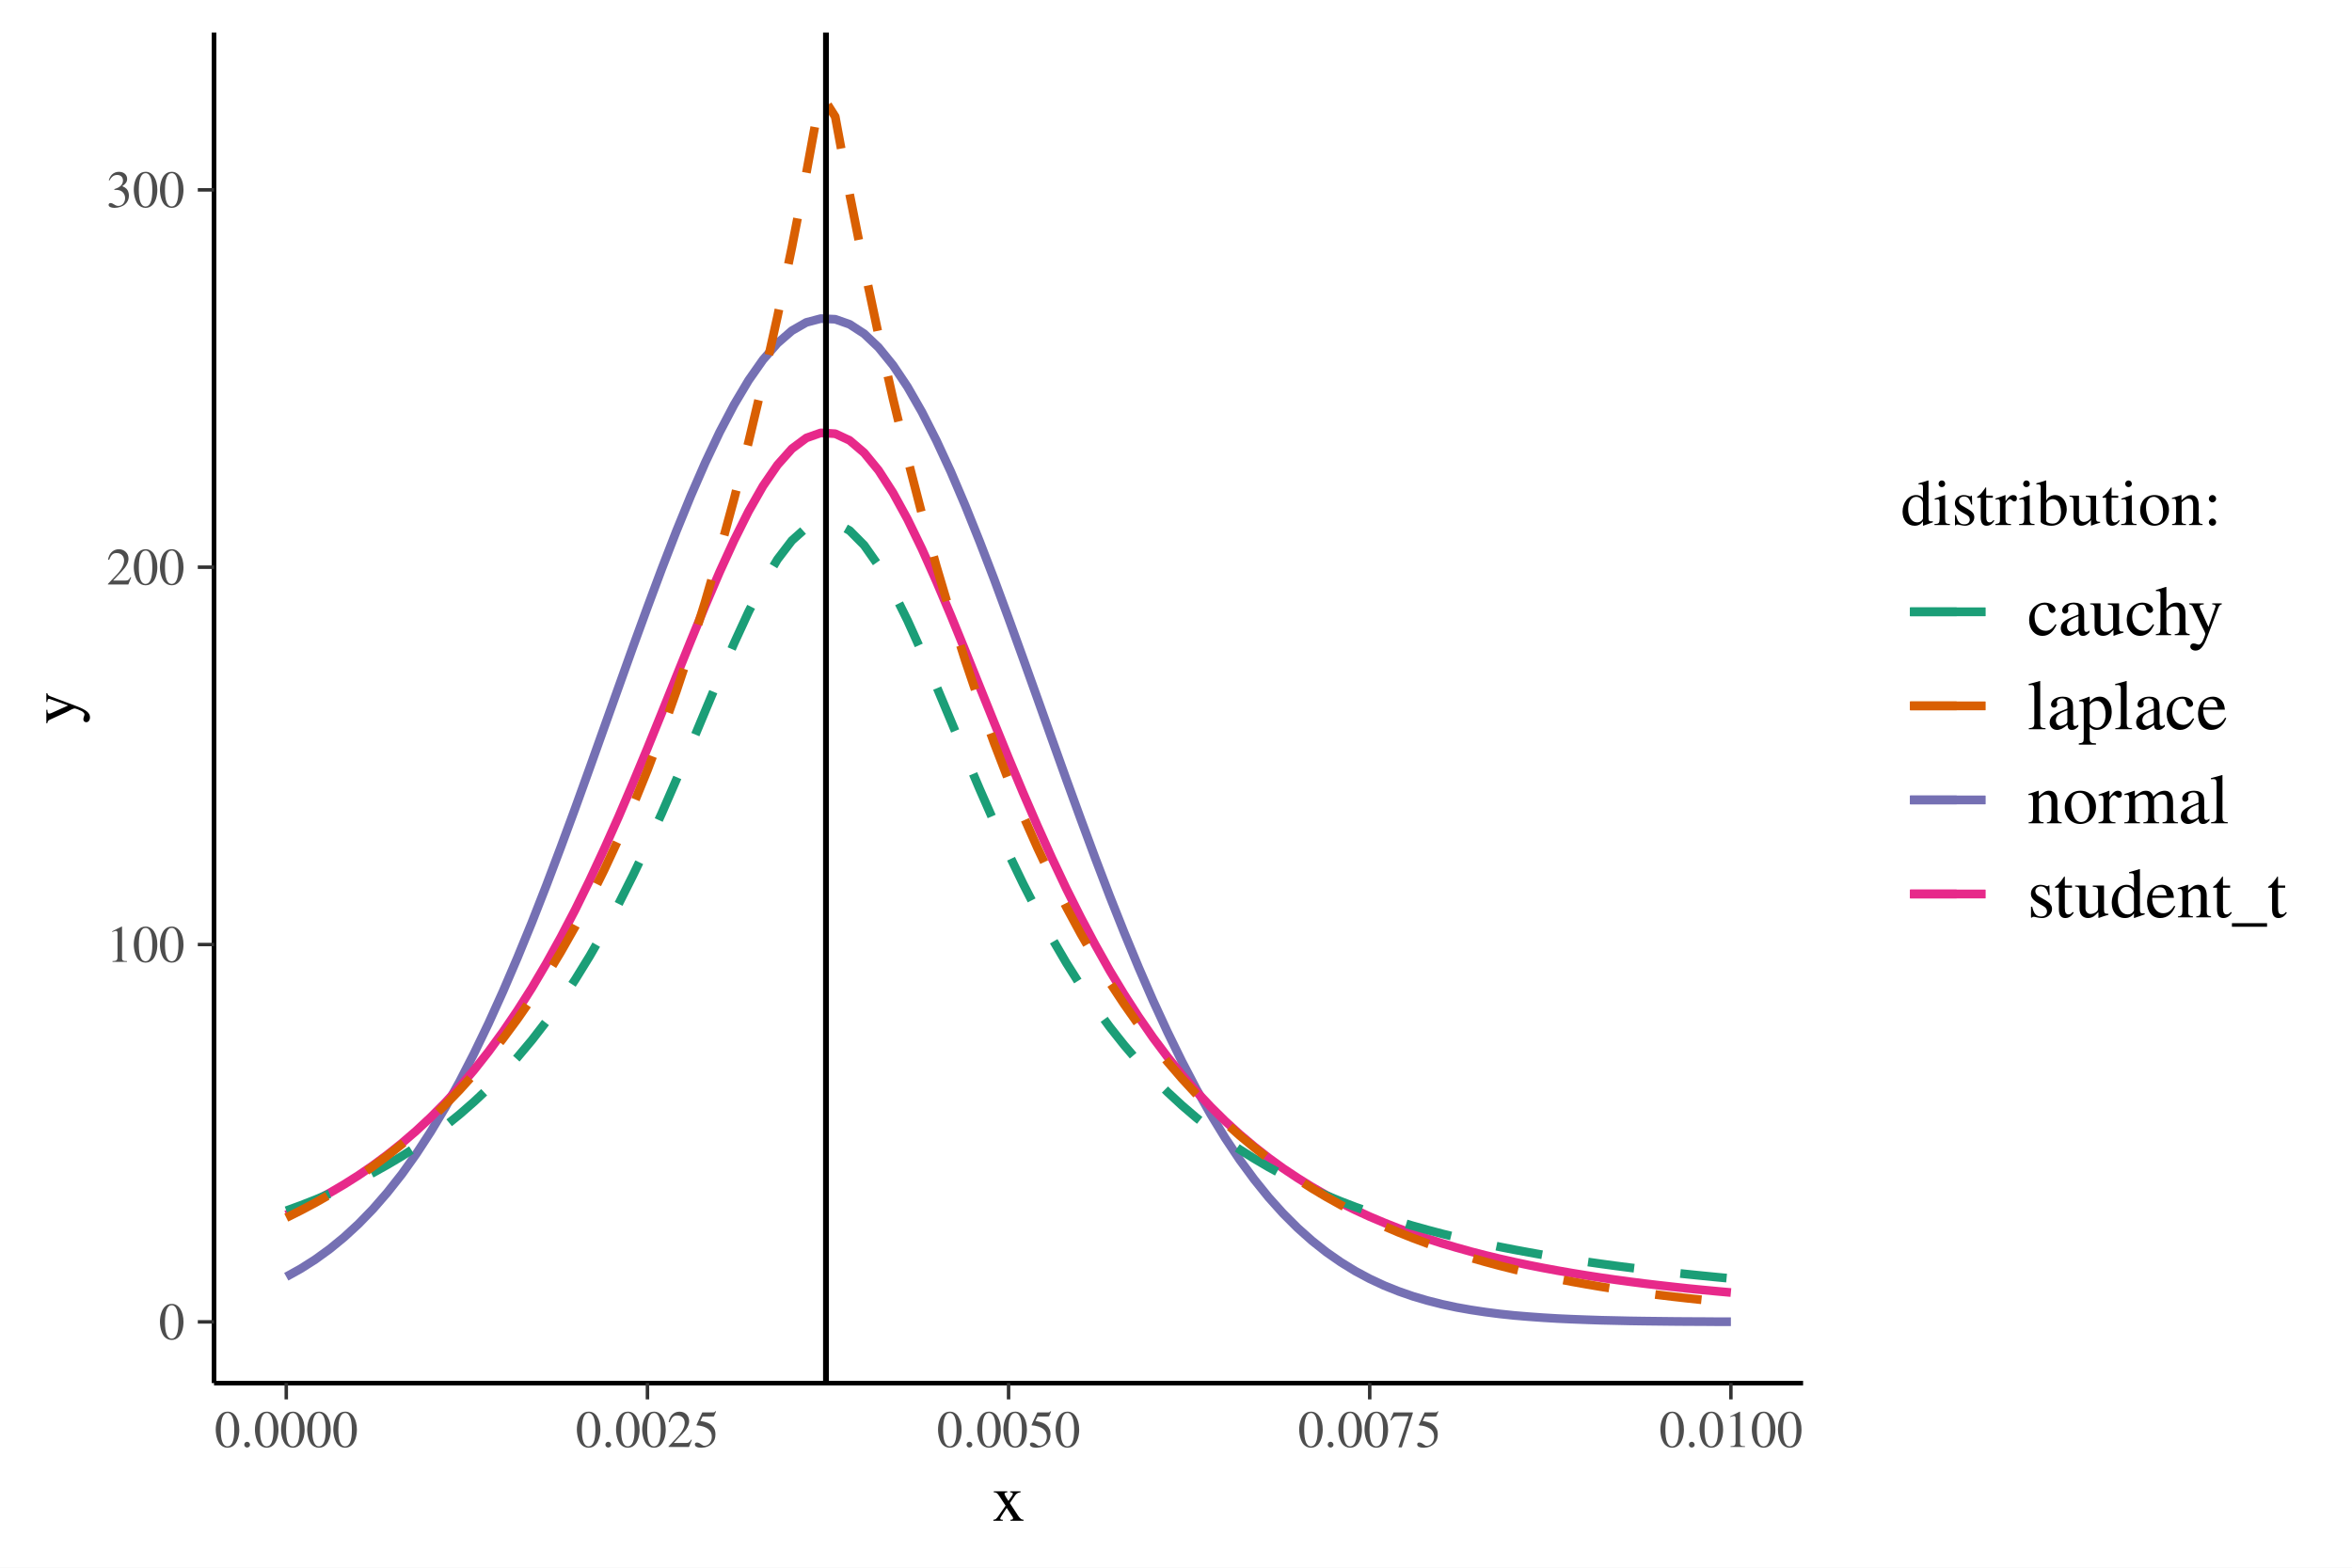
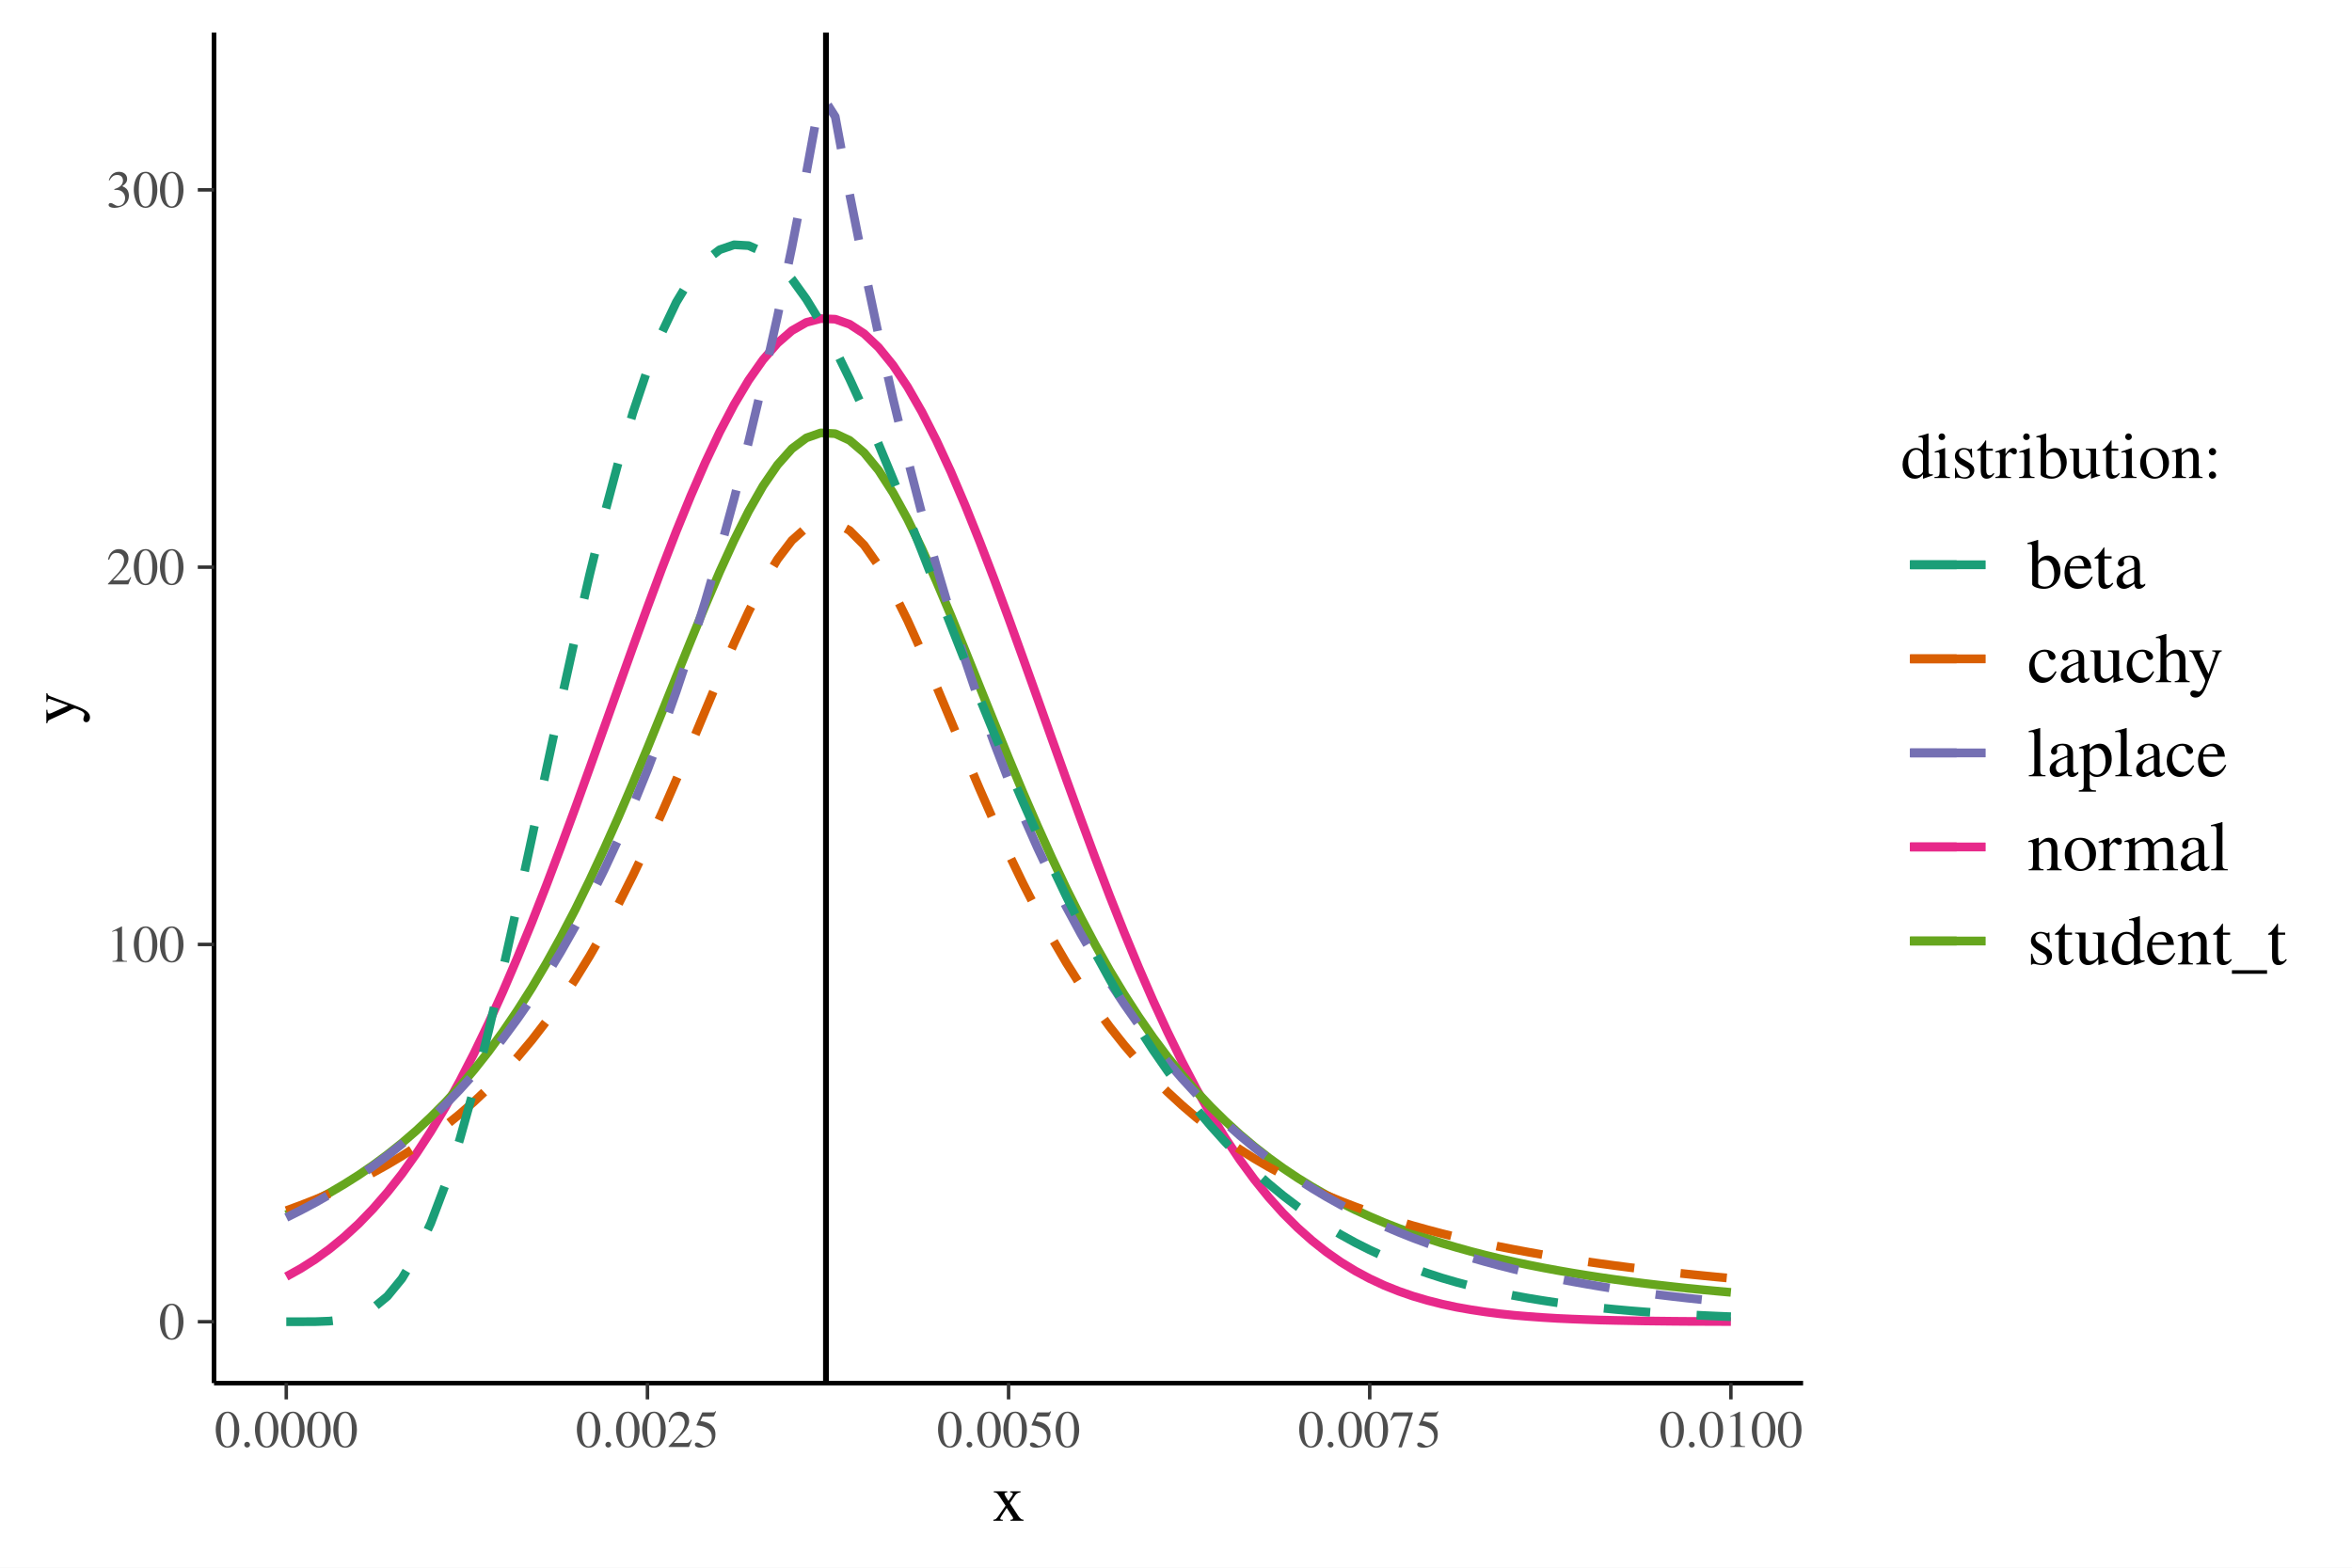
<svg xmlns="http://www.w3.org/2000/svg" viewBox="0 0 432.00 288.00">
  <defs>
    <style type="text/css">
    line, polyline, path, rect, circle {
      fill: none;
      stroke: #000000;
      stroke-linecap: round;
      stroke-linejoin: round;
      stroke-miterlimit: 10.00;
    }
  </style>
  </defs>
  <rect width="100%" height="100%" style="stroke: none; fill: #FFFFFF;" />
  <defs>
    <clipPath id="cpMzkuMzE0M3wzMzEuMTgzfDI1NC4wOTN8NS45Nzc1OA==">
      <rect x="39.31" y="5.98" width="291.87" height="248.11" />
    </clipPath>
  </defs>
-   <polyline points="52.58,234.55 55.23,233.08 57.89,231.39 60.54,229.47 63.19,227.30 65.85,224.85 68.50,222.12 71.15,219.07 73.81,215.70 76.46,211.98 79.11,207.91 81.77,203.48 84.42,198.69 87.07,193.53 89.73,188.01 92.38,182.15 95.03,175.96 97.69,169.46 100.34,162.69 102.99,155.68 105.65,148.48 108.30,141.13 110.95,133.70 113.61,126.25 116.26,118.84 118.92,111.55 121.57,104.44 124.22,97.60 126.88,91.09 129.53,85.00 132.18,79.39 134.84,74.33 137.49,69.88 140.14,66.10 142.80,63.05 145.45,60.75 148.10,59.23 150.76,58.53 153.41,58.65 156.06,59.58 158.72,61.31 161.37,63.83 164.02,67.09 166.68,71.06 169.33,75.69 171.98,80.91 174.64,86.66 177.29,92.88 179.94,99.49 182.60,106.41 185.25,113.58 187.90,120.91 190.56,128.34 193.21,135.79 195.86,143.20 198.52,150.51 201.17,157.66 203.82,164.61 206.48,171.31 209.13,177.72 211.78,183.82 214.44,189.59 217.09,195.01 219.74,200.07 222.40,204.76 225.05,209.09 227.70,213.06 230.36,216.67 233.01,219.96 235.66,222.91 238.32,225.57 240.97,227.93 243.62,230.03 246.28,231.88 248.93,233.51 251.58,234.93 254.24,236.17 256.89,237.23 259.54,238.15 262.20,238.93 264.85,239.60 267.50,240.17 270.16,240.64 272.81,241.04 275.46,241.38 278.12,241.66 280.77,241.88 283.42,242.07 286.08,242.23 288.73,242.35 291.38,242.45 294.04,242.54 296.69,242.60 299.34,242.66 302.00,242.70 304.65,242.73 307.30,242.76 309.96,242.78 312.61,242.79 315.26,242.81 317.92,242.81 " style="stroke-width: 1.60; stroke: #7570B3; stroke-linecap: butt;" clip-path="url(#cpMzkuMzE0M3wzMzEuMTgzfDI1NC4wOTN8NS45Nzc1OA==)" />
-   <polyline points="52.58,223.18 55.23,221.94 57.89,220.60 60.54,219.16 63.19,217.60 65.85,215.92 68.50,214.11 71.15,212.14 73.81,210.02 76.46,207.73 79.11,205.26 81.77,202.58 84.42,199.69 87.07,196.57 89.73,193.20 92.38,189.57 95.03,185.67 97.69,181.49 100.34,177.00 102.99,172.21 105.65,167.12 108.30,161.72 110.95,156.02 113.61,150.06 116.26,143.85 118.92,137.45 121.57,130.91 124.22,124.30 126.88,117.72 129.53,111.27 132.18,105.07 134.84,99.25 137.49,93.94 140.14,89.29 142.80,85.42 145.45,82.44 148.10,80.46 150.76,79.52 153.41,79.68 156.06,80.91 158.72,83.18 161.37,86.41 164.02,90.52 166.68,95.37 169.33,100.83 171.98,106.77 174.64,113.05 177.29,119.55 179.94,126.15 182.60,132.75 185.25,139.26 187.90,145.61 190.56,151.75 193.21,157.65 195.86,163.26 198.52,168.57 201.17,173.58 203.82,178.29 206.48,182.69 209.13,186.79 211.78,190.62 214.44,194.17 217.09,197.47 219.74,200.52 222.40,203.35 225.05,205.97 227.70,208.39 230.36,210.63 233.01,212.71 235.66,214.63 238.32,216.40 240.97,218.05 243.62,219.57 246.28,220.98 248.93,222.29 251.58,223.51 254.24,224.63 256.89,225.68 259.54,226.66 262.20,227.56 264.85,228.41 267.50,229.19 270.16,229.93 272.81,230.61 275.46,231.25 278.12,231.85 280.77,232.41 283.42,232.93 286.08,233.42 288.73,233.88 291.38,234.31 294.04,234.72 296.69,235.10 299.34,235.46 302.00,235.80 304.65,236.11 307.30,236.41 309.96,236.70 312.61,236.96 315.26,237.21 317.92,237.45 " style="stroke-width: 1.60; stroke: #E7298A; stroke-linecap: butt;" clip-path="url(#cpMzkuMzE0M3wzMzEuMTgzfDI1NC4wOTN8NS45Nzc1OA==)" />
-   <polyline points="52.58,222.42 55.23,221.45 57.89,220.41 60.54,219.30 63.19,218.11 65.85,216.83 68.50,215.46 71.15,213.98 73.81,212.40 76.46,210.69 79.11,208.85 81.77,206.86 84.42,204.72 87.07,202.40 89.73,199.90 92.38,197.19 95.03,194.26 97.69,191.09 100.34,187.66 102.99,183.96 105.65,179.96 108.30,175.66 110.95,171.04 113.61,166.09 116.26,160.81 118.92,155.23 121.57,149.36 124.22,143.25 126.88,136.97 129.53,130.61 132.18,124.29 134.84,118.16 137.49,112.40 140.14,107.20 142.80,102.77 145.45,99.30 148.10,96.94 150.76,95.83 153.41,96.01 156.06,97.48 158.72,100.16 161.37,103.92 164.02,108.59 166.68,113.96 169.33,119.84 171.98,126.04 174.64,132.39 177.29,138.74 179.94,144.98 182.60,151.03 185.25,156.82 187.90,162.32 190.56,167.51 193.21,172.36 195.86,176.90 198.52,181.11 201.17,185.03 203.82,188.65 206.48,192.00 209.13,195.10 211.78,197.97 214.44,200.62 217.09,203.07 219.74,205.34 222.40,207.43 225.05,209.38 227.70,211.18 230.36,212.85 233.01,214.41 235.66,215.85 238.32,217.19 240.97,218.45 243.62,219.62 246.28,220.71 248.93,221.73 251.58,222.68 254.24,223.58 256.89,224.42 259.54,225.21 262.20,225.95 264.85,226.65 267.50,227.30 270.16,227.92 272.81,228.50 275.46,229.06 278.12,229.58 280.77,230.07 283.42,230.54 286.08,230.98 288.73,231.40 291.38,231.80 294.04,232.18 296.69,232.54 299.34,232.88 302.00,233.20 304.65,233.51 307.30,233.81 309.96,234.09 312.61,234.36 315.26,234.62 317.92,234.87 " style="stroke-width: 1.60; stroke: #1B9E77; stroke-dasharray: 8.54,8.54; stroke-linecap: butt;" clip-path="url(#cpMzkuMzE0M3wzMzEuMTgzfDI1NC4wOTN8NS45Nzc1OA==)" />
-   <polyline points="52.58,223.70 55.23,222.38 57.89,220.97 60.54,219.46 63.19,217.85 65.85,216.13 68.50,214.28 71.15,212.31 73.81,210.21 76.46,207.96 79.11,205.56 81.77,202.98 84.42,200.24 87.07,197.30 89.73,194.16 92.38,190.80 95.03,187.22 97.69,183.38 100.34,179.28 102.99,174.90 105.65,170.21 108.30,165.21 110.95,159.86 113.61,154.13 116.26,148.02 118.92,141.48 121.57,134.49 124.22,127.02 126.88,119.04 129.53,110.50 132.18,101.38 134.84,91.63 137.49,81.20 140.14,70.06 142.80,58.15 145.45,45.42 148.10,31.80 150.76,17.26 153.41,21.43 156.06,35.71 158.72,49.07 161.37,61.56 164.02,73.25 166.68,84.19 169.33,94.42 171.98,104.00 174.64,112.95 177.29,121.33 179.94,129.17 182.60,136.50 185.25,143.36 187.90,149.77 190.56,155.77 193.21,161.39 195.86,166.64 198.52,171.56 201.17,176.16 203.82,180.46 206.48,184.48 209.13,188.24 211.78,191.77 214.44,195.06 217.09,198.14 219.74,201.02 222.40,203.72 225.05,206.24 227.70,208.61 230.36,210.81 233.01,212.88 235.66,214.81 238.32,216.62 240.97,218.31 243.62,219.89 246.28,221.37 248.93,222.76 251.58,224.05 254.24,225.27 256.89,226.40 259.54,227.46 262.20,228.45 264.85,229.38 267.50,230.25 270.16,231.06 272.81,231.82 275.46,232.53 278.12,233.20 280.77,233.82 283.42,234.40 286.08,234.95 288.73,235.46 291.38,235.93 294.04,236.38 296.69,236.79 299.34,237.18 302.00,237.55 304.65,237.89 307.30,238.21 309.96,238.51 312.61,238.79 315.26,239.05 317.92,239.30 " style="stroke-width: 1.60; stroke: #D95F02; stroke-dasharray: 8.54,8.54; stroke-linecap: butt;" clip-path="url(#cpMzkuMzE0M3wzMzEuMTgzfDI1NC4wOTN8NS45Nzc1OA==)" />
+   <polyline points="52.58,234.52 55.23,233.05 57.89,231.36 60.54,229.44 63.19,227.27 65.85,224.83 68.50,222.09 71.15,219.04 73.81,215.67 76.46,211.95 79.11,207.89 81.77,203.46 84.42,198.66 87.07,193.51 89.73,187.99 92.38,182.13 95.03,175.93 97.69,169.44 100.34,162.67 102.99,155.66 105.65,148.46 108.30,141.12 110.95,133.69 113.61,126.24 116.26,118.83 118.92,111.54 121.57,104.43 124.22,97.59 126.88,91.08 129.53,84.99 132.18,79.38 134.84,74.32 137.49,69.87 140.14,66.10 142.80,63.04 145.45,60.74 148.10,59.23 150.76,58.53 153.41,58.64 156.06,59.57 158.72,61.31 161.37,63.82 164.02,67.08 166.68,71.05 169.33,75.68 171.98,80.90 174.64,86.65 177.29,92.87 179.94,99.48 182.60,106.40 185.25,113.56 187.90,120.90 190.56,128.32 193.21,135.77 195.86,143.18 198.52,150.49 201.17,157.64 203.82,164.59 206.48,171.29 209.13,177.70 211.78,183.80 214.44,189.57 217.09,194.99 219.74,200.04 222.40,204.73 225.05,209.06 227.70,213.03 230.36,216.65 233.01,219.93 235.66,222.89 238.32,225.54 240.97,227.90 243.62,230.00 246.28,231.86 248.93,233.48 251.58,234.90 254.24,236.14 256.89,237.20 259.54,238.12 262.20,238.90 264.85,239.57 267.50,240.14 270.16,240.61 272.81,241.01 275.46,241.35 278.12,241.63 280.77,241.85 283.42,242.04 286.08,242.20 288.73,242.32 291.38,242.42 294.04,242.51 296.69,242.57 299.34,242.62 302.00,242.67 304.65,242.70 307.30,242.73 309.96,242.75 312.61,242.76 315.26,242.77 317.92,242.78 " style="stroke-width: 1.60; stroke: #E7298A; stroke-linecap: butt;" clip-path="url(#cpMzkuMzE0M3wzMzEuMTgzfDI1NC4wOTN8NS45Nzc1OA==)" />
+   <polyline points="52.58,223.15 55.23,221.91 57.89,220.57 60.54,219.13 63.19,217.57 65.85,215.89 68.50,214.08 71.15,212.12 73.81,210.00 76.46,207.71 79.11,205.23 81.77,202.56 84.42,199.66 87.07,196.54 89.73,193.18 92.38,189.55 95.03,185.65 97.69,181.46 100.34,176.98 102.99,172.19 105.65,167.10 108.30,161.70 110.95,156.00 113.61,150.04 116.26,143.84 118.92,137.43 121.57,130.89 124.22,124.29 126.88,117.71 129.53,111.26 132.18,105.05 134.84,99.23 137.49,93.93 140.14,89.28 142.80,85.41 145.45,82.43 148.10,80.45 150.76,79.52 153.41,79.67 156.06,80.90 158.72,83.17 161.37,86.40 164.02,90.51 166.68,95.35 169.33,100.82 171.98,106.76 174.64,113.04 177.29,119.54 179.94,126.14 182.60,132.73 185.25,139.24 187.90,145.60 190.56,151.74 193.21,157.63 195.86,163.24 198.52,168.55 201.17,173.56 203.82,178.27 206.48,182.67 209.13,186.77 211.78,190.59 214.44,194.15 217.09,197.44 219.74,200.50 222.40,203.33 225.05,205.94 227.70,208.37 230.36,210.61 233.01,212.68 235.66,214.60 238.32,216.38 240.97,218.02 243.62,219.54 246.28,220.96 248.93,222.27 251.58,223.48 254.24,224.61 256.89,225.65 259.54,226.63 262.20,227.53 264.85,228.38 267.50,229.16 270.16,229.90 272.81,230.58 275.46,231.22 278.12,231.82 280.77,232.38 283.42,232.90 286.08,233.39 288.73,233.85 291.38,234.28 294.04,234.69 296.69,235.07 299.34,235.43 302.00,235.77 304.65,236.08 307.30,236.38 309.96,236.67 312.61,236.93 315.26,237.18 317.92,237.42 " style="stroke-width: 1.60; stroke: #66A61E; stroke-linecap: butt;" clip-path="url(#cpMzkuMzE0M3wzMzEuMTgzfDI1NC4wOTN8NS45Nzc1OA==)" />
+   <polyline points="52.58,222.40 55.23,221.42 57.89,220.38 60.54,219.27 63.19,218.08 65.85,216.80 68.50,215.43 71.15,213.96 73.81,212.37 76.46,210.66 79.11,208.82 81.77,206.84 84.42,204.69 87.07,202.38 89.73,199.87 92.38,197.17 95.03,194.24 97.69,191.07 100.34,187.64 102.99,183.94 105.65,179.94 108.30,175.64 110.95,171.02 113.61,166.07 116.26,160.80 118.92,155.21 121.57,149.34 124.22,143.23 126.88,136.95 129.53,130.59 132.18,124.27 134.84,118.14 137.49,112.39 140.14,107.19 142.80,102.76 145.45,99.28 148.10,96.93 150.76,95.82 153.41,96.00 156.06,97.47 158.72,100.15 161.37,103.91 164.02,108.58 166.68,113.95 169.33,119.83 171.98,126.03 174.64,132.37 177.29,138.72 179.94,144.96 182.60,151.01 185.25,156.81 187.90,162.30 190.56,167.49 193.21,172.34 195.86,176.88 198.52,181.09 201.17,185.00 203.82,188.63 206.48,191.98 209.13,195.08 211.78,197.95 214.44,200.60 217.09,203.04 219.74,205.31 222.40,207.41 225.05,209.35 227.70,211.15 230.36,212.83 233.01,214.38 235.66,215.82 238.32,217.17 240.97,218.42 243.62,219.59 246.28,220.68 248.93,221.70 251.58,222.66 254.24,223.55 256.89,224.39 259.54,225.18 262.20,225.92 264.85,226.62 267.50,227.27 270.16,227.89 272.81,228.48 275.46,229.03 278.12,229.55 280.77,230.04 283.42,230.51 286.08,230.95 288.73,231.37 291.38,231.77 294.04,232.15 296.69,232.51 299.34,232.85 302.00,233.17 304.65,233.49 307.30,233.78 309.96,234.06 312.61,234.33 315.26,234.59 317.92,234.84 " style="stroke-width: 1.60; stroke: #D95F02; stroke-dasharray: 8.54,8.54; stroke-linecap: butt;" clip-path="url(#cpMzkuMzE0M3wzMzEuMTgzfDI1NC4wOTN8NS45Nzc1OA==)" />
+   <polyline points="52.58,223.67 55.23,222.35 57.89,220.94 60.54,219.43 63.19,217.82 65.85,216.10 68.50,214.26 71.15,212.29 73.81,210.18 76.46,207.93 79.11,205.53 81.77,202.96 84.42,200.21 87.07,197.28 89.73,194.14 92.38,190.78 95.03,187.19 97.69,183.36 100.34,179.26 102.99,174.88 105.65,170.19 108.30,165.19 110.95,159.84 113.61,154.12 116.26,148.00 118.92,141.46 121.57,134.48 124.22,127.01 126.88,119.03 129.53,110.49 132.18,101.37 134.84,91.62 137.49,81.19 140.14,70.05 142.80,58.14 145.45,45.41 148.10,31.80 150.76,17.26 153.41,21.43 156.06,35.70 158.72,49.06 161.37,61.56 164.02,73.25 166.68,84.18 169.33,94.41 171.98,103.98 174.64,112.94 177.29,121.31 179.94,129.15 182.60,136.48 185.25,143.34 187.90,149.75 190.56,155.76 193.21,161.37 195.86,166.62 198.52,171.54 201.17,176.13 203.82,180.43 206.48,184.46 209.13,188.22 211.78,191.74 214.44,195.04 217.09,198.12 219.74,201.00 222.40,203.70 225.05,206.22 227.70,208.58 230.36,210.79 233.01,212.85 235.66,214.79 238.32,216.59 240.97,218.28 243.62,219.87 246.28,221.35 248.93,222.73 251.58,224.03 254.24,225.24 256.89,226.37 259.54,227.43 262.20,228.42 264.85,229.35 267.50,230.22 270.16,231.03 272.81,231.79 275.46,232.50 278.12,233.17 280.77,233.79 283.42,234.37 286.08,234.92 288.73,235.43 291.38,235.90 294.04,236.35 296.69,236.77 299.34,237.16 302.00,237.52 304.65,237.86 307.30,238.18 309.96,238.48 312.61,238.76 315.26,239.02 317.92,239.27 " style="stroke-width: 1.60; stroke: #7570B3; stroke-dasharray: 8.54,8.54; stroke-linecap: butt;" clip-path="url(#cpMzkuMzE0M3wzMzEuMTgzfDI1NC4wOTN8NS45Nzc1OA==)" />
+   <polyline points="52.58,242.81 55.23,242.81 57.89,242.80 60.54,242.70 63.19,242.39 65.85,241.68 68.50,240.33 71.15,238.14 73.81,234.90 76.46,230.46 79.11,224.74 81.77,217.71 84.42,209.41 87.07,199.94 89.73,189.45 92.38,178.13 95.03,166.21 97.69,153.91 100.34,141.46 102.99,129.11 105.65,117.08 108.30,105.57 110.95,94.75 113.61,84.79 116.26,75.80 118.92,67.89 121.57,61.11 124.22,55.52 126.88,51.12 129.53,47.92 132.18,45.88 134.84,44.97 137.49,45.12 140.14,46.28 142.80,48.35 145.45,51.27 148.10,54.95 150.76,59.29 153.41,64.21 156.06,69.62 158.72,75.44 161.37,81.60 164.02,88.00 166.68,94.59 169.33,101.30 171.98,108.07 174.64,114.85 177.29,121.58 179.94,128.23 182.60,134.76 185.25,141.14 187.90,147.34 190.56,153.34 193.21,159.13 195.86,164.69 198.52,170.01 201.17,175.08 203.82,179.91 206.48,184.49 209.13,188.81 211.78,192.89 214.44,196.73 217.09,200.34 219.74,203.71 222.40,206.87 225.05,209.81 227.70,212.55 230.36,215.10 233.01,217.46 235.66,219.65 238.32,221.67 240.97,223.53 243.62,225.25 246.28,226.83 248.93,228.29 251.58,229.62 254.24,230.85 256.89,231.96 259.54,232.99 262.20,233.92 264.85,234.78 267.50,235.55 270.16,236.26 272.81,236.90 275.46,237.49 278.12,238.02 280.77,238.50 283.42,238.93 286.08,239.33 288.73,239.68 291.38,240.00 294.04,240.29 296.69,240.55 299.34,240.79 302.00,241.00 304.65,241.19 307.30,241.37 309.96,241.52 312.61,241.66 315.26,241.78 317.92,241.89 " style="stroke-width: 1.60; stroke: #1B9E77; stroke-dasharray: 8.54,8.54; stroke-linecap: butt;" clip-path="url(#cpMzkuMzE0M3wzMzEuMTgzfDI1NC4wOTN8NS45Nzc1OA==)" />
  <line x1="151.71" y1="254.09" x2="151.71" y2="5.98" style="stroke-width: 1.07; stroke-linecap: butt;" clip-path="url(#cpMzkuMzE0M3wzMzEuMTgzfDI1NC4wOTN8NS45Nzc1OA==)" />
  <defs>
    <clipPath id="cpMHw0MzJ8Mjg4fDA=">
      <rect x="0.00" y="0.00" width="432.00" height="288.00" />
    </clipPath>
  </defs>
  <polyline points="39.31,254.09 39.31,5.98 " style="stroke-width: 0.85; stroke-linecap: butt;" clip-path="url(#cpMHw0MzJ8Mjg4fDA=)" />
  <g clip-path="url(#cpMHw0MzJ8Mjg4fDA=)">
-     <text x="29.14" y="246.02" style="font-size: 9.60px; fill: #4D4D4D; font-family: Times;" textLength="4.80px" lengthAdjust="spacingAndGlyphs">0</text>
+     <text x="29.14" y="245.99" style="font-size: 9.60px; fill: #4D4D4D; font-family: Times;" textLength="4.80px" lengthAdjust="spacingAndGlyphs">0</text>
  </g>
  <g clip-path="url(#cpMHw0MzJ8Mjg4fDA=)">
-     <text x="19.54" y="176.70" style="font-size: 9.60px; fill: #4D4D4D; font-family: Times;" textLength="14.39px" lengthAdjust="spacingAndGlyphs">100</text>
+     <text x="19.54" y="176.68" style="font-size: 9.60px; fill: #4D4D4D; font-family: Times;" textLength="14.39px" lengthAdjust="spacingAndGlyphs">100</text>
  </g>
  <g clip-path="url(#cpMHw0MzJ8Mjg4fDA=)">
-     <text x="19.54" y="107.38" style="font-size: 9.60px; fill: #4D4D4D; font-family: Times;" textLength="14.39px" lengthAdjust="spacingAndGlyphs">200</text>
+     <text x="19.54" y="107.36" style="font-size: 9.60px; fill: #4D4D4D; font-family: Times;" textLength="14.39px" lengthAdjust="spacingAndGlyphs">200</text>
  </g>
  <g clip-path="url(#cpMHw0MzJ8Mjg4fDA=)">
    <text x="19.54" y="38.05" style="font-size: 9.60px; fill: #4D4D4D; font-family: Times;" textLength="14.39px" lengthAdjust="spacingAndGlyphs">300</text>
  </g>
-   <polyline points="36.33,242.84 39.31,242.84 " style="stroke-width: 0.64; stroke: #333333; stroke-linecap: butt;" clip-path="url(#cpMHw0MzJ8Mjg4fDA=)" />
-   <polyline points="36.33,173.52 39.31,173.52 " style="stroke-width: 0.64; stroke: #333333; stroke-linecap: butt;" clip-path="url(#cpMHw0MzJ8Mjg4fDA=)" />
-   <polyline points="36.33,104.20 39.31,104.20 " style="stroke-width: 0.64; stroke: #333333; stroke-linecap: butt;" clip-path="url(#cpMHw0MzJ8Mjg4fDA=)" />
+   <polyline points="36.33,242.81 39.31,242.81 " style="stroke-width: 0.64; stroke: #333333; stroke-linecap: butt;" clip-path="url(#cpMHw0MzJ8Mjg4fDA=)" />
+   <polyline points="36.33,173.50 39.31,173.50 " style="stroke-width: 0.64; stroke: #333333; stroke-linecap: butt;" clip-path="url(#cpMHw0MzJ8Mjg4fDA=)" />
+   <polyline points="36.33,104.19 39.31,104.19 " style="stroke-width: 0.64; stroke: #333333; stroke-linecap: butt;" clip-path="url(#cpMHw0MzJ8Mjg4fDA=)" />
  <polyline points="36.33,34.88 39.31,34.88 " style="stroke-width: 0.64; stroke: #333333; stroke-linecap: butt;" clip-path="url(#cpMHw0MzJ8Mjg4fDA=)" />
  <polyline points="39.31,254.09 331.18,254.09 " style="stroke-width: 0.85; stroke-linecap: butt;" clip-path="url(#cpMHw0MzJ8Mjg4fDA=)" />
  <polyline points="52.58,257.08 52.58,254.09 " style="stroke-width: 0.64; stroke: #333333; stroke-linecap: butt;" clip-path="url(#cpMHw0MzJ8Mjg4fDA=)" />
  <polyline points="118.92,257.08 118.92,254.09 " style="stroke-width: 0.64; stroke: #333333; stroke-linecap: butt;" clip-path="url(#cpMHw0MzJ8Mjg4fDA=)" />
  <polyline points="185.25,257.08 185.25,254.09 " style="stroke-width: 0.64; stroke: #333333; stroke-linecap: butt;" clip-path="url(#cpMHw0MzJ8Mjg4fDA=)" />
  <polyline points="251.58,257.08 251.58,254.09 " style="stroke-width: 0.64; stroke: #333333; stroke-linecap: butt;" clip-path="url(#cpMHw0MzJ8Mjg4fDA=)" />
  <polyline points="317.92,257.08 317.92,254.09 " style="stroke-width: 0.64; stroke: #333333; stroke-linecap: butt;" clip-path="url(#cpMHw0MzJ8Mjg4fDA=)" />
  <g clip-path="url(#cpMHw0MzJ8Mjg4fDA=)">
    <text x="39.39" y="265.82" style="font-size: 9.60px; fill: #4D4D4D; font-family: Times;" textLength="26.38px" lengthAdjust="spacingAndGlyphs">0.0000</text>
  </g>
  <g clip-path="url(#cpMHw0MzJ8Mjg4fDA=)">
    <text x="105.72" y="265.82" style="font-size: 9.60px; fill: #4D4D4D; font-family: Times;" textLength="26.38px" lengthAdjust="spacingAndGlyphs">0.0025</text>
  </g>
  <g clip-path="url(#cpMHw0MzJ8Mjg4fDA=)">
    <text x="172.06" y="265.82" style="font-size: 9.60px; fill: #4D4D4D; font-family: Times;" textLength="26.38px" lengthAdjust="spacingAndGlyphs">0.0050</text>
  </g>
  <g clip-path="url(#cpMHw0MzJ8Mjg4fDA=)">
    <text x="238.39" y="265.82" style="font-size: 9.60px; fill: #4D4D4D; font-family: Times;" textLength="26.38px" lengthAdjust="spacingAndGlyphs">0.0075</text>
  </g>
  <g clip-path="url(#cpMHw0MzJ8Mjg4fDA=)">
    <text x="304.73" y="265.82" style="font-size: 9.60px; fill: #4D4D4D; font-family: Times;" textLength="26.38px" lengthAdjust="spacingAndGlyphs">0.0100</text>
  </g>
  <g clip-path="url(#cpMHw0MzJ8Mjg4fDA=)">
    <text x="182.25" y="279.38" style="font-size: 12.00px; font-family: Times;" textLength="6.00px" lengthAdjust="spacingAndGlyphs">x</text>
  </g>
  <g clip-path="url(#cpMHw0MzJ8Mjg4fDA=)">
    <text transform="translate(13.92,133.04) rotate(-90)" style="font-size: 12.00px; font-family: Times;" textLength="6.00px" lengthAdjust="spacingAndGlyphs">y</text>
  </g>
  <g clip-path="url(#cpMHw0MzJ8Mjg4fDA=)">
-     <text x="349.12" y="96.46" style="font-size: 12.00px; font-family: Times;" textLength="58.67px" lengthAdjust="spacingAndGlyphs">distribution:</text>
+     <text x="349.12" y="87.82" style="font-size: 12.00px; font-family: Times;" textLength="58.67px" lengthAdjust="spacingAndGlyphs">distribution:</text>
  </g>
-   <line x1="350.84" y1="112.40" x2="364.67" y2="112.40" style="stroke-width: 1.60; stroke: #1B9E77; stroke-linecap: butt;" clip-path="url(#cpMHw0MzJ8Mjg4fDA=)" />
-   <line x1="350.84" y1="112.40" x2="364.67" y2="112.40" style="stroke-width: 1.60; stroke: #1B9E77; stroke-linecap: butt;" clip-path="url(#cpMHw0MzJ8Mjg4fDA=)" />
-   <line x1="350.84" y1="112.40" x2="364.67" y2="112.40" style="stroke-width: 1.60; stroke: #1B9E77; stroke-dasharray: 8.54,8.54; stroke-linecap: butt;" clip-path="url(#cpMHw0MzJ8Mjg4fDA=)" />
-   <line x1="350.84" y1="112.40" x2="364.67" y2="112.40" style="stroke-width: 1.60; stroke: #1B9E77; stroke-dasharray: 8.54,8.54; stroke-linecap: butt;" clip-path="url(#cpMHw0MzJ8Mjg4fDA=)" />
-   <line x1="350.84" y1="129.68" x2="364.67" y2="129.68" style="stroke-width: 1.60; stroke: #D95F02; stroke-linecap: butt;" clip-path="url(#cpMHw0MzJ8Mjg4fDA=)" />
-   <line x1="350.84" y1="129.68" x2="364.67" y2="129.68" style="stroke-width: 1.60; stroke: #D95F02; stroke-linecap: butt;" clip-path="url(#cpMHw0MzJ8Mjg4fDA=)" />
-   <line x1="350.84" y1="129.68" x2="364.67" y2="129.68" style="stroke-width: 1.60; stroke: #D95F02; stroke-dasharray: 8.54,8.54; stroke-linecap: butt;" clip-path="url(#cpMHw0MzJ8Mjg4fDA=)" />
-   <line x1="350.84" y1="129.68" x2="364.67" y2="129.68" style="stroke-width: 1.60; stroke: #D95F02; stroke-dasharray: 8.54,8.54; stroke-linecap: butt;" clip-path="url(#cpMHw0MzJ8Mjg4fDA=)" />
-   <line x1="350.84" y1="146.96" x2="364.67" y2="146.96" style="stroke-width: 1.60; stroke: #7570B3; stroke-linecap: butt;" clip-path="url(#cpMHw0MzJ8Mjg4fDA=)" />
-   <line x1="350.84" y1="146.96" x2="364.67" y2="146.96" style="stroke-width: 1.60; stroke: #7570B3; stroke-linecap: butt;" clip-path="url(#cpMHw0MzJ8Mjg4fDA=)" />
-   <line x1="350.84" y1="146.96" x2="364.67" y2="146.96" style="stroke-width: 1.60; stroke: #7570B3; stroke-dasharray: 8.54,8.54; stroke-linecap: butt;" clip-path="url(#cpMHw0MzJ8Mjg4fDA=)" />
-   <line x1="350.84" y1="146.96" x2="364.67" y2="146.96" style="stroke-width: 1.60; stroke: #7570B3; stroke-dasharray: 8.54,8.54; stroke-linecap: butt;" clip-path="url(#cpMHw0MzJ8Mjg4fDA=)" />
-   <line x1="350.84" y1="164.24" x2="364.67" y2="164.24" style="stroke-width: 1.60; stroke: #E7298A; stroke-linecap: butt;" clip-path="url(#cpMHw0MzJ8Mjg4fDA=)" />
-   <line x1="350.84" y1="164.24" x2="364.67" y2="164.24" style="stroke-width: 1.60; stroke: #E7298A; stroke-linecap: butt;" clip-path="url(#cpMHw0MzJ8Mjg4fDA=)" />
-   <line x1="350.84" y1="164.24" x2="364.67" y2="164.24" style="stroke-width: 1.60; stroke: #E7298A; stroke-dasharray: 8.54,8.54; stroke-linecap: butt;" clip-path="url(#cpMHw0MzJ8Mjg4fDA=)" />
-   <line x1="350.84" y1="164.24" x2="364.67" y2="164.24" style="stroke-width: 1.60; stroke: #E7298A; stroke-dasharray: 8.54,8.54; stroke-linecap: butt;" clip-path="url(#cpMHw0MzJ8Mjg4fDA=)" />
+   <line x1="350.84" y1="103.76" x2="364.67" y2="103.76" style="stroke-width: 1.60; stroke: #1B9E77; stroke-linecap: butt;" clip-path="url(#cpMHw0MzJ8Mjg4fDA=)" />
+   <line x1="350.84" y1="103.76" x2="364.67" y2="103.76" style="stroke-width: 1.60; stroke: #1B9E77; stroke-linecap: butt;" clip-path="url(#cpMHw0MzJ8Mjg4fDA=)" />
+   <line x1="350.84" y1="103.76" x2="364.67" y2="103.76" style="stroke-width: 1.60; stroke: #1B9E77; stroke-dasharray: 8.54,8.54; stroke-linecap: butt;" clip-path="url(#cpMHw0MzJ8Mjg4fDA=)" />
+   <line x1="350.84" y1="103.76" x2="364.67" y2="103.76" style="stroke-width: 1.60; stroke: #1B9E77; stroke-dasharray: 8.54,8.54; stroke-linecap: butt;" clip-path="url(#cpMHw0MzJ8Mjg4fDA=)" />
+   <line x1="350.84" y1="103.76" x2="364.67" y2="103.76" style="stroke-width: 1.60; stroke: #1B9E77; stroke-dasharray: 8.54,8.54; stroke-linecap: butt;" clip-path="url(#cpMHw0MzJ8Mjg4fDA=)" />
+   <line x1="350.84" y1="121.04" x2="364.67" y2="121.04" style="stroke-width: 1.60; stroke: #D95F02; stroke-linecap: butt;" clip-path="url(#cpMHw0MzJ8Mjg4fDA=)" />
+   <line x1="350.84" y1="121.04" x2="364.67" y2="121.04" style="stroke-width: 1.60; stroke: #D95F02; stroke-linecap: butt;" clip-path="url(#cpMHw0MzJ8Mjg4fDA=)" />
+   <line x1="350.84" y1="121.04" x2="364.67" y2="121.04" style="stroke-width: 1.60; stroke: #D95F02; stroke-dasharray: 8.54,8.54; stroke-linecap: butt;" clip-path="url(#cpMHw0MzJ8Mjg4fDA=)" />
+   <line x1="350.84" y1="121.04" x2="364.67" y2="121.04" style="stroke-width: 1.60; stroke: #D95F02; stroke-dasharray: 8.54,8.54; stroke-linecap: butt;" clip-path="url(#cpMHw0MzJ8Mjg4fDA=)" />
+   <line x1="350.84" y1="121.04" x2="364.67" y2="121.04" style="stroke-width: 1.60; stroke: #D95F02; stroke-dasharray: 8.54,8.54; stroke-linecap: butt;" clip-path="url(#cpMHw0MzJ8Mjg4fDA=)" />
+   <line x1="350.84" y1="138.32" x2="364.67" y2="138.32" style="stroke-width: 1.60; stroke: #7570B3; stroke-linecap: butt;" clip-path="url(#cpMHw0MzJ8Mjg4fDA=)" />
+   <line x1="350.84" y1="138.32" x2="364.67" y2="138.32" style="stroke-width: 1.60; stroke: #7570B3; stroke-linecap: butt;" clip-path="url(#cpMHw0MzJ8Mjg4fDA=)" />
+   <line x1="350.84" y1="138.32" x2="364.67" y2="138.32" style="stroke-width: 1.60; stroke: #7570B3; stroke-dasharray: 8.54,8.54; stroke-linecap: butt;" clip-path="url(#cpMHw0MzJ8Mjg4fDA=)" />
+   <line x1="350.84" y1="138.32" x2="364.67" y2="138.32" style="stroke-width: 1.60; stroke: #7570B3; stroke-dasharray: 8.54,8.54; stroke-linecap: butt;" clip-path="url(#cpMHw0MzJ8Mjg4fDA=)" />
+   <line x1="350.84" y1="138.32" x2="364.67" y2="138.32" style="stroke-width: 1.60; stroke: #7570B3; stroke-dasharray: 8.54,8.54; stroke-linecap: butt;" clip-path="url(#cpMHw0MzJ8Mjg4fDA=)" />
+   <line x1="350.84" y1="155.60" x2="364.67" y2="155.60" style="stroke-width: 1.60; stroke: #E7298A; stroke-linecap: butt;" clip-path="url(#cpMHw0MzJ8Mjg4fDA=)" />
+   <line x1="350.84" y1="155.60" x2="364.67" y2="155.60" style="stroke-width: 1.60; stroke: #E7298A; stroke-linecap: butt;" clip-path="url(#cpMHw0MzJ8Mjg4fDA=)" />
+   <line x1="350.84" y1="155.60" x2="364.67" y2="155.60" style="stroke-width: 1.60; stroke: #E7298A; stroke-dasharray: 8.54,8.54; stroke-linecap: butt;" clip-path="url(#cpMHw0MzJ8Mjg4fDA=)" />
+   <line x1="350.84" y1="155.60" x2="364.67" y2="155.60" style="stroke-width: 1.60; stroke: #E7298A; stroke-dasharray: 8.54,8.54; stroke-linecap: butt;" clip-path="url(#cpMHw0MzJ8Mjg4fDA=)" />
+   <line x1="350.84" y1="155.60" x2="364.67" y2="155.60" style="stroke-width: 1.60; stroke: #E7298A; stroke-dasharray: 8.54,8.54; stroke-linecap: butt;" clip-path="url(#cpMHw0MzJ8Mjg4fDA=)" />
+   <line x1="350.84" y1="172.88" x2="364.67" y2="172.88" style="stroke-width: 1.60; stroke: #66A61E; stroke-linecap: butt;" clip-path="url(#cpMHw0MzJ8Mjg4fDA=)" />
+   <line x1="350.84" y1="172.88" x2="364.67" y2="172.88" style="stroke-width: 1.60; stroke: #66A61E; stroke-linecap: butt;" clip-path="url(#cpMHw0MzJ8Mjg4fDA=)" />
+   <line x1="350.84" y1="172.88" x2="364.67" y2="172.88" style="stroke-width: 1.60; stroke: #66A61E; stroke-dasharray: 8.54,8.54; stroke-linecap: butt;" clip-path="url(#cpMHw0MzJ8Mjg4fDA=)" />
+   <line x1="350.84" y1="172.88" x2="364.67" y2="172.88" style="stroke-width: 1.60; stroke: #66A61E; stroke-dasharray: 8.54,8.54; stroke-linecap: butt;" clip-path="url(#cpMHw0MzJ8Mjg4fDA=)" />
+   <line x1="350.84" y1="172.88" x2="364.67" y2="172.88" style="stroke-width: 1.60; stroke: #66A61E; stroke-dasharray: 8.54,8.54; stroke-linecap: butt;" clip-path="url(#cpMHw0MzJ8Mjg4fDA=)" />
  <g clip-path="url(#cpMHw0MzJ8Mjg4fDA=)">
-     <text x="372.37" y="116.69" style="font-size: 13.00px; font-family: Times;" textLength="36.81px" lengthAdjust="spacingAndGlyphs">cauchy</text>
+     <text x="372.37" y="108.05" style="font-size: 13.00px; font-family: Times;" textLength="21.65px" lengthAdjust="spacingAndGlyphs">beta</text>
  </g>
  <g clip-path="url(#cpMHw0MzJ8Mjg4fDA=)">
-     <text x="372.37" y="133.97" style="font-size: 13.00px; font-family: Times;" textLength="36.80px" lengthAdjust="spacingAndGlyphs">laplace</text>
+     <text x="372.37" y="125.33" style="font-size: 13.00px; font-family: Times;" textLength="36.81px" lengthAdjust="spacingAndGlyphs">cauchy</text>
  </g>
  <g clip-path="url(#cpMHw0MzJ8Mjg4fDA=)">
-     <text x="372.37" y="151.25" style="font-size: 13.00px; font-family: Times;" textLength="36.82px" lengthAdjust="spacingAndGlyphs">normal</text>
+     <text x="372.37" y="142.61" style="font-size: 13.00px; font-family: Times;" textLength="36.80px" lengthAdjust="spacingAndGlyphs">laplace</text>
  </g>
  <g clip-path="url(#cpMHw0MzJ8Mjg4fDA=)">
-     <text x="372.37" y="168.53" style="font-size: 13.00px; font-family: Times;" textLength="47.66px" lengthAdjust="spacingAndGlyphs">student_t</text>
+     <text x="372.37" y="159.89" style="font-size: 13.00px; font-family: Times;" textLength="36.82px" lengthAdjust="spacingAndGlyphs">normal</text>
+   </g>
+   <g clip-path="url(#cpMHw0MzJ8Mjg4fDA=)">
+     <text x="372.37" y="177.17" style="font-size: 13.00px; font-family: Times;" textLength="47.66px" lengthAdjust="spacingAndGlyphs">student_t</text>
  </g>
</svg>
